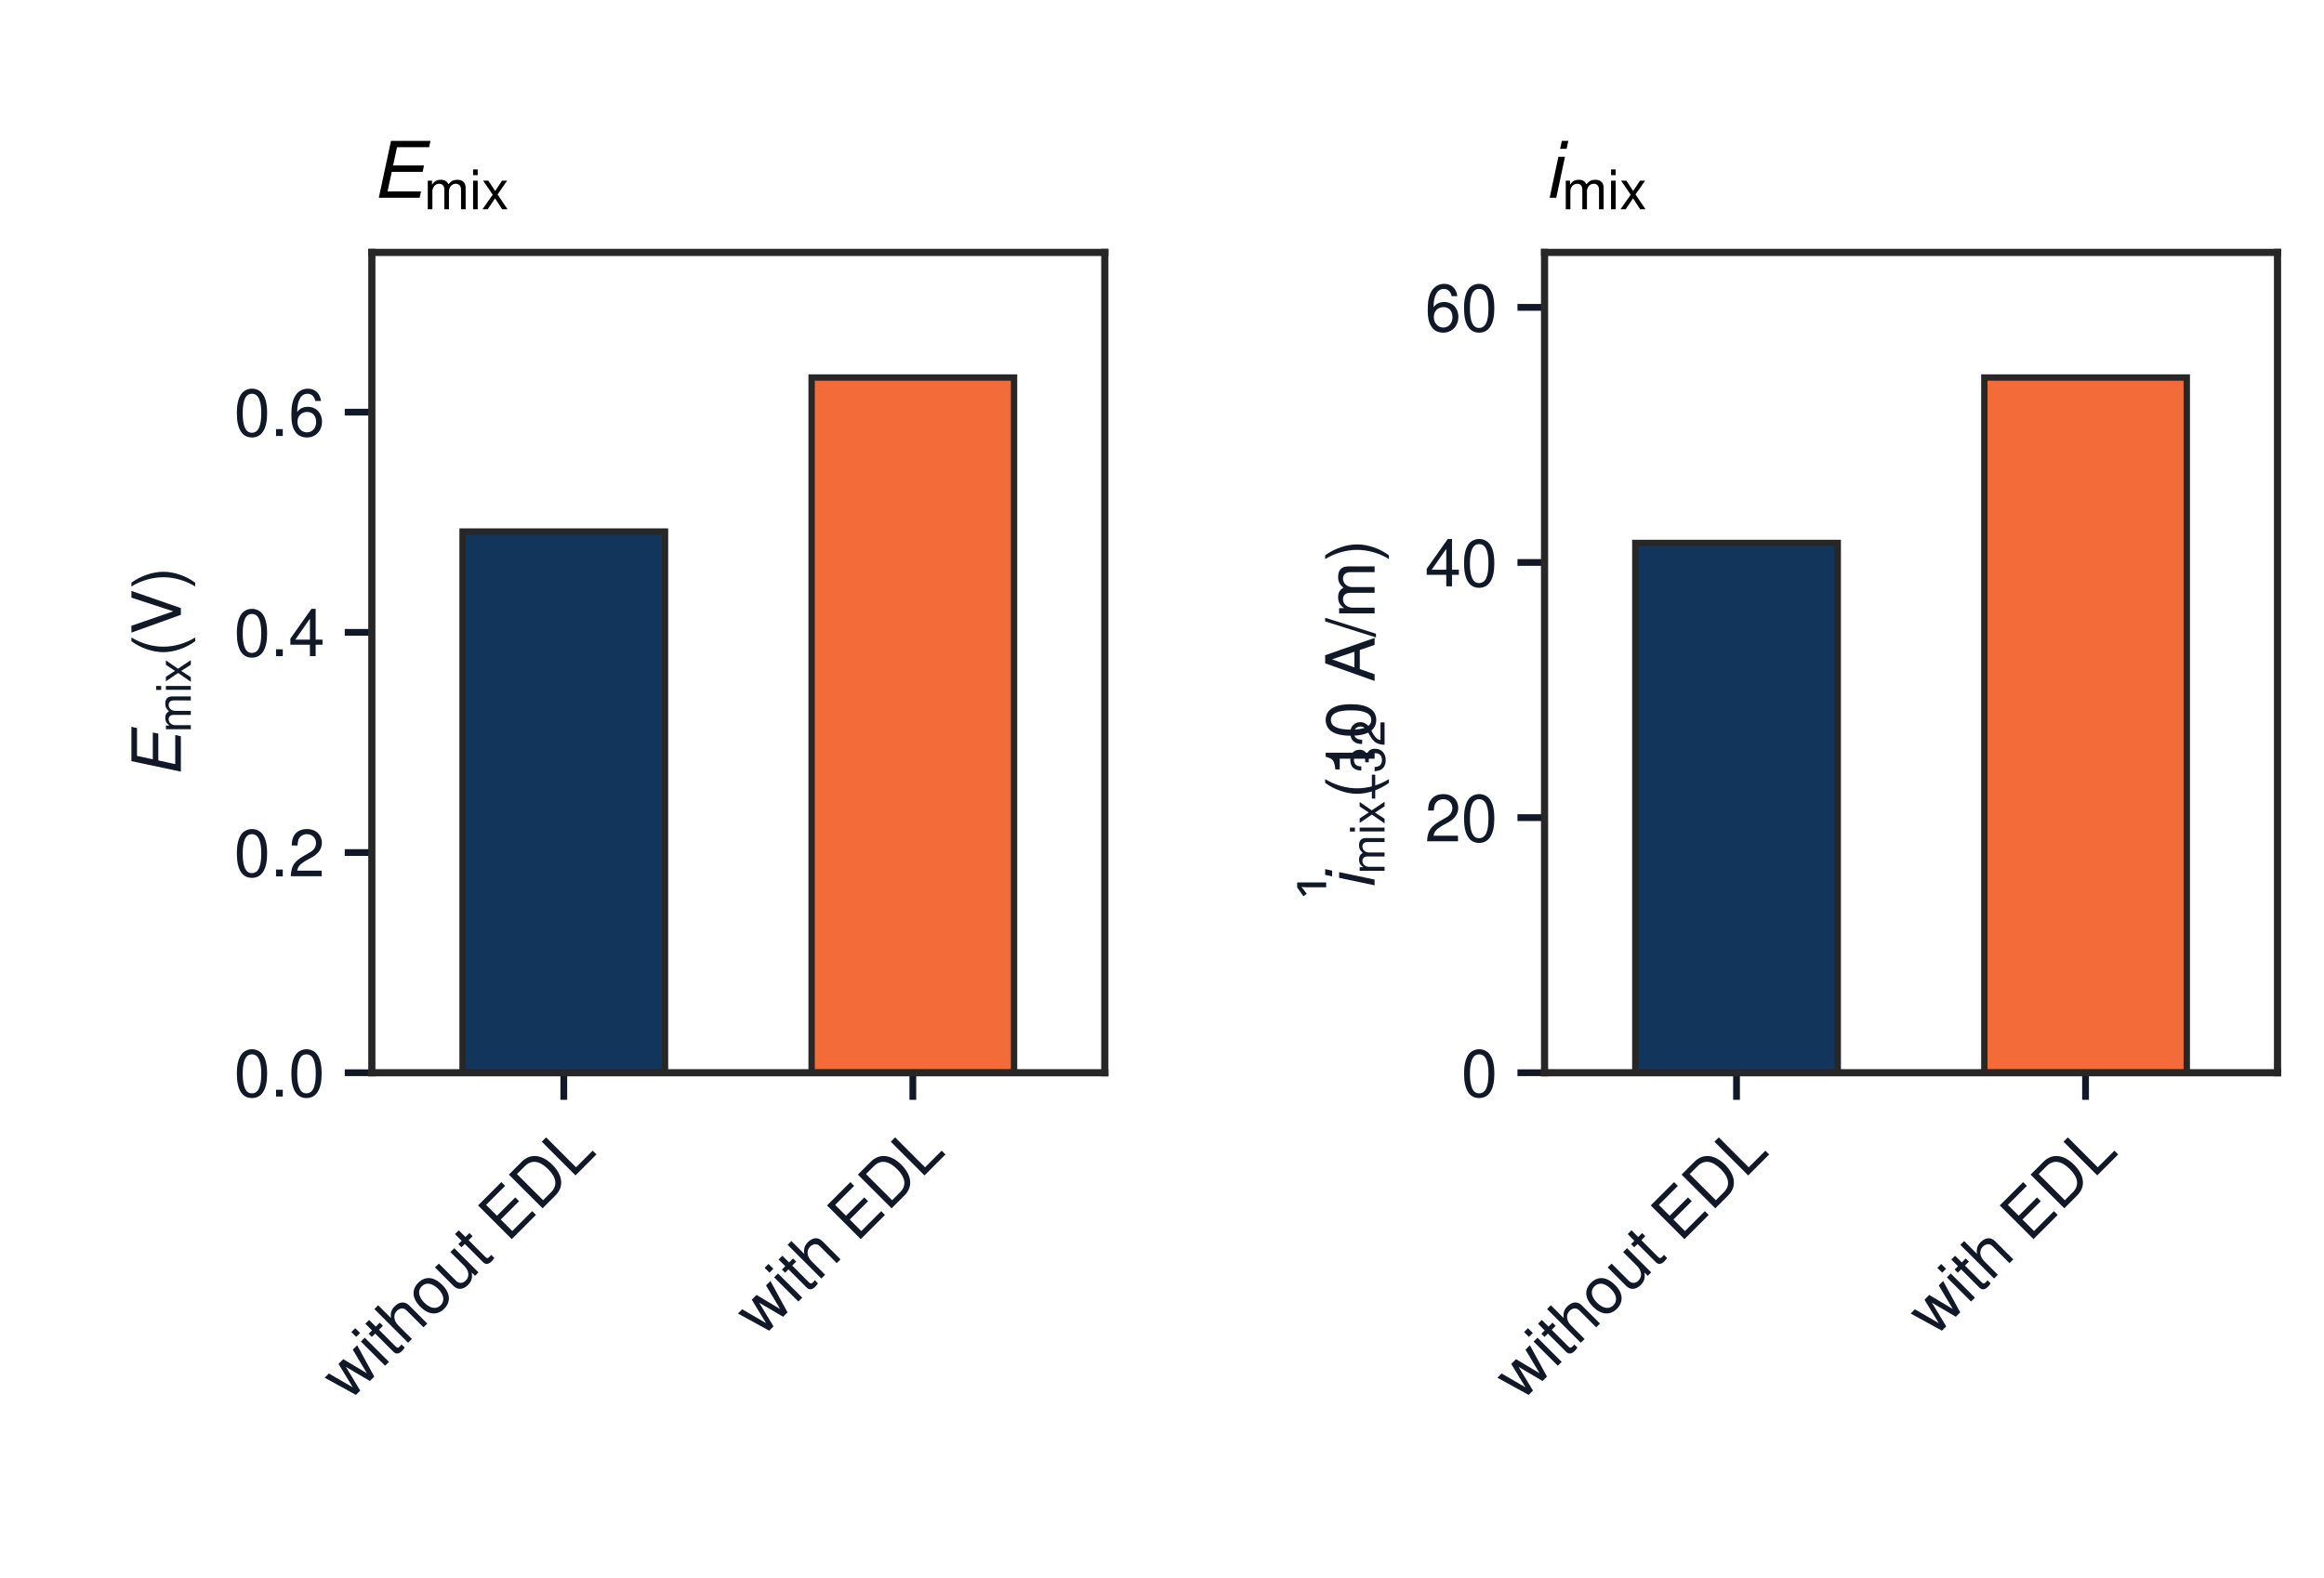
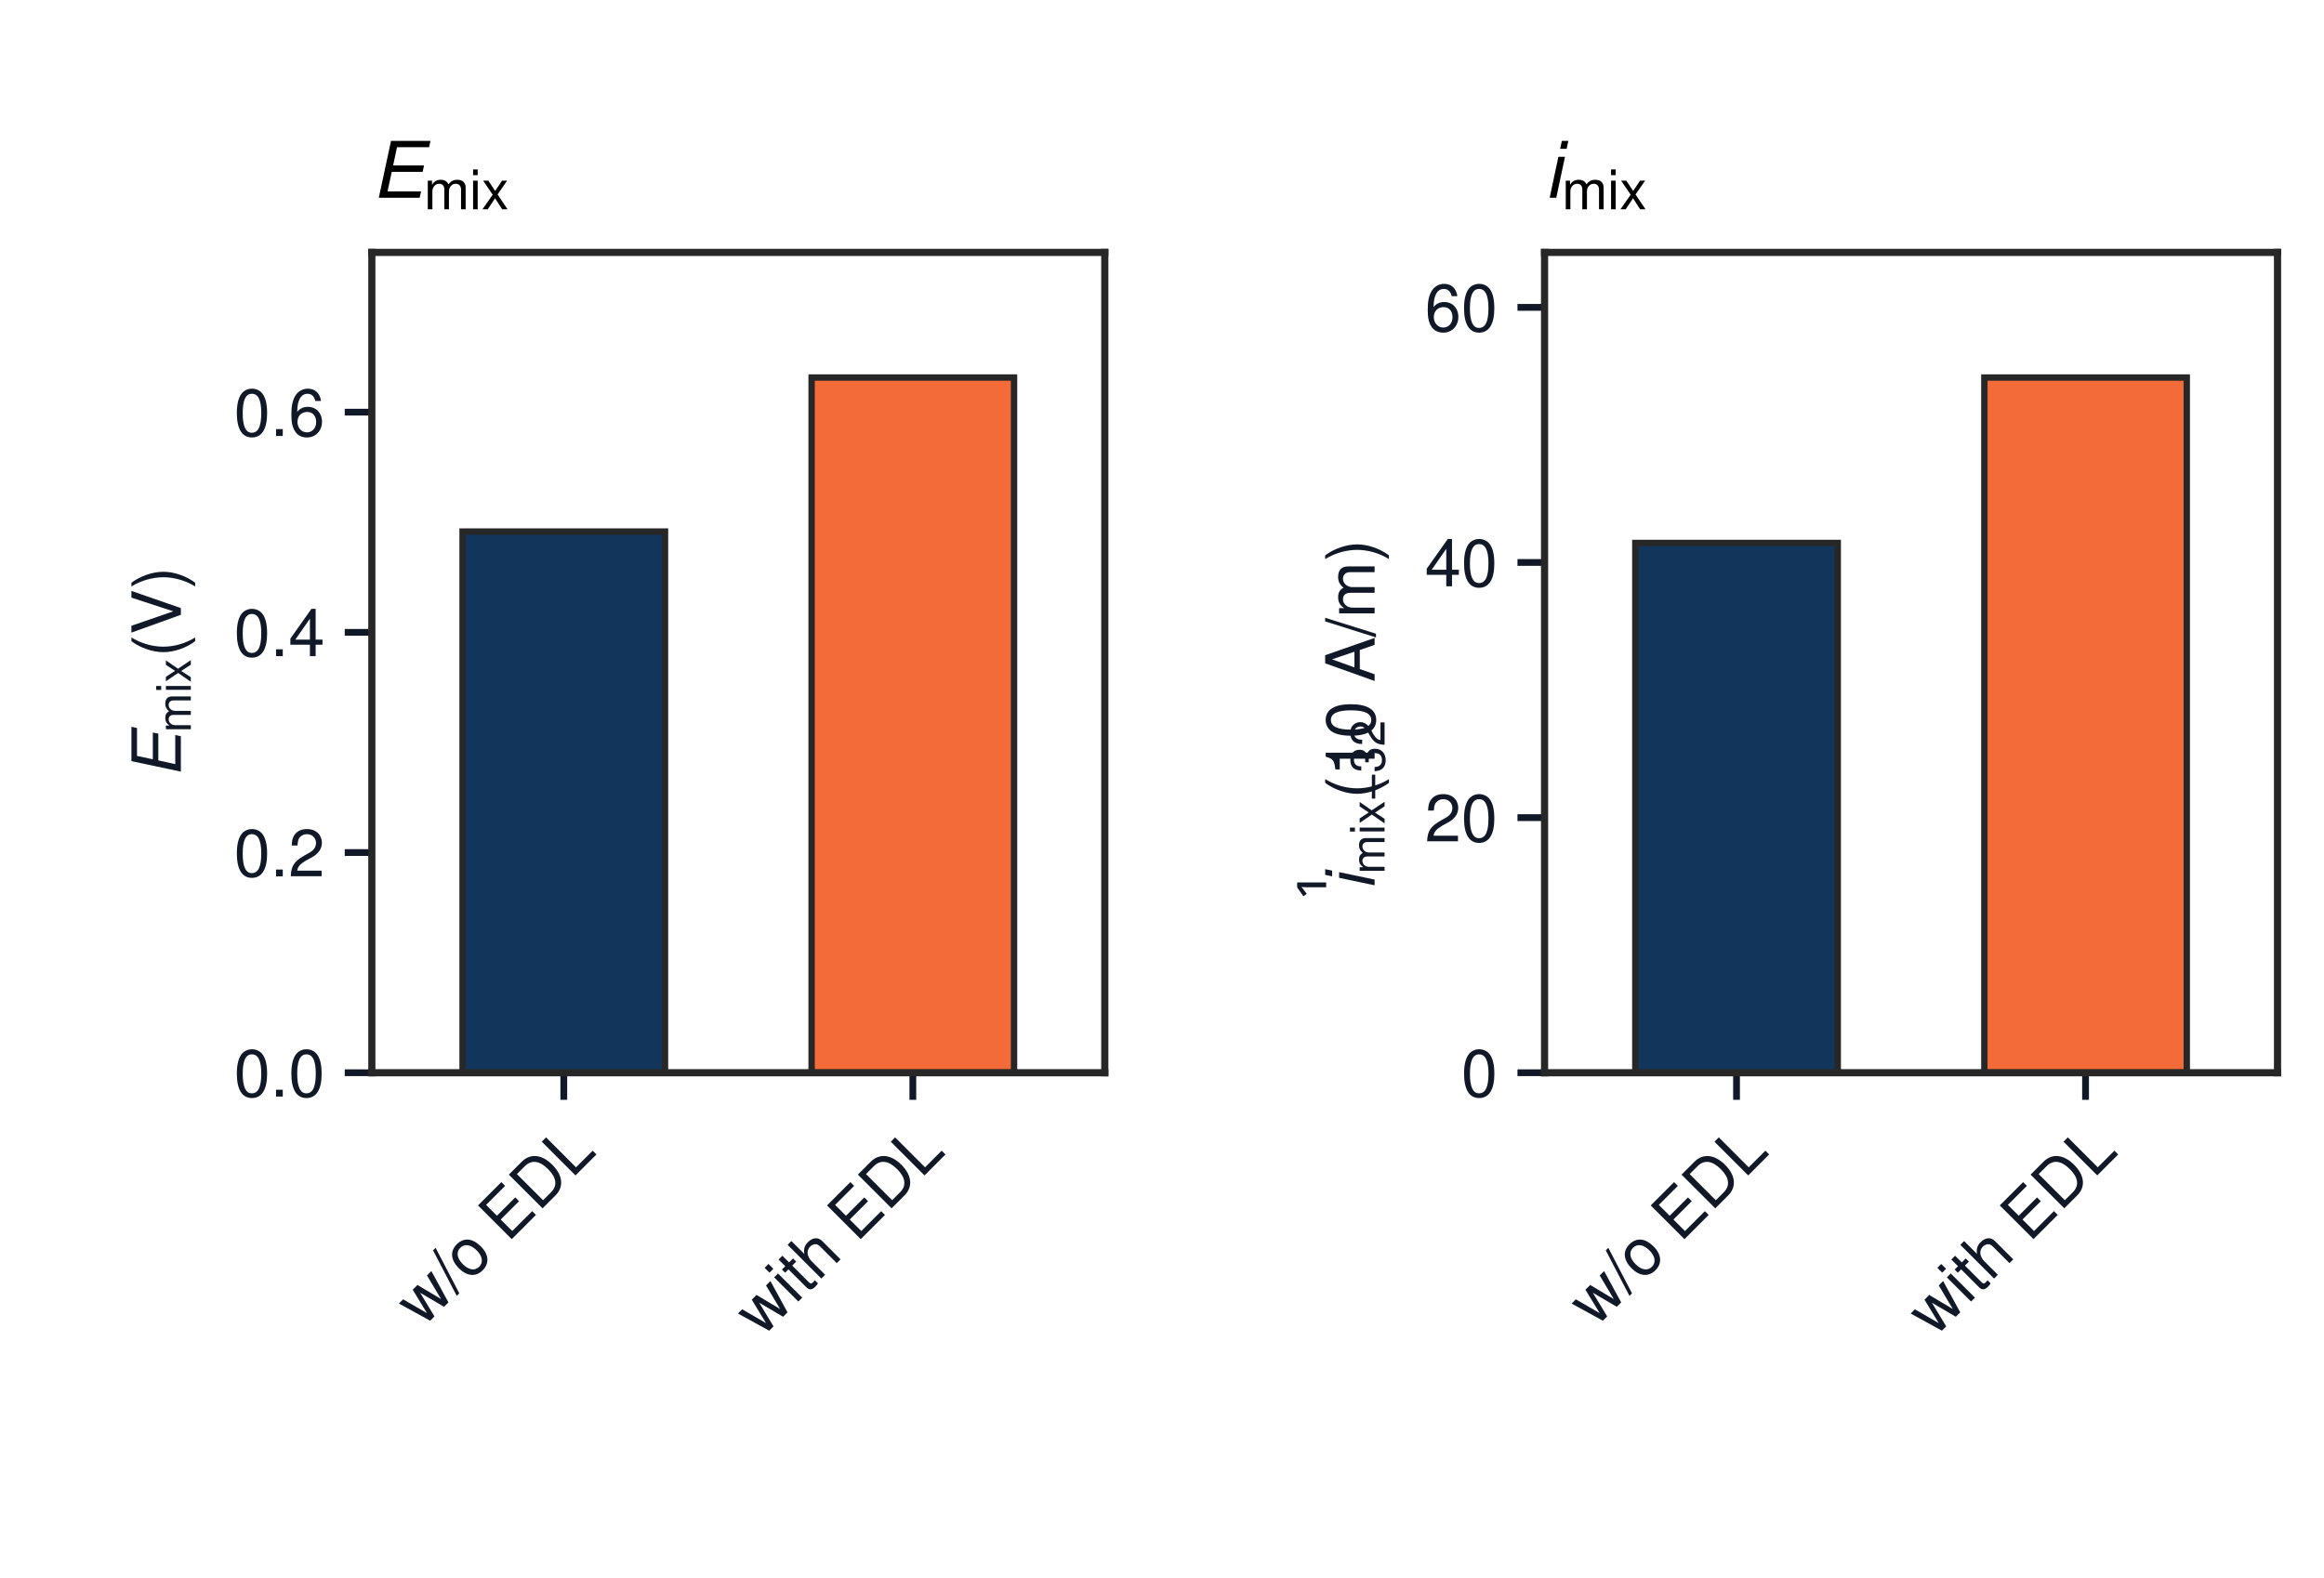
<svg xmlns="http://www.w3.org/2000/svg" xmlns:xlink="http://www.w3.org/1999/xlink" width="291.6pt" height="198pt" viewBox="0 0 291.6 198" version="1.1">
  <defs>
    <style type="text/css">*{stroke-linejoin: round; stroke-linecap: butt}</style>
  </defs>
  <g id="figure_1">
    <g id="patch_1">
      <path d="M 0 198  L 291.6 198  L 291.6 0  L 0 0  L 0 198  z " style="fill: none; opacity: 0" />
    </g>
    <g id="axes_1">
      <g id="patch_2">
        <path d="M 46.656 134.64  L 138.622 134.64  L 138.622 31.68  L 46.656 31.68  L 46.656 134.64  z " style="fill: none" />
      </g>
      <g id="matplotlib.axis_1">
        <g id="xtick_1">
          <g id="line2d_1">
            <defs>
-               <path id="m816e6c0db5" d="M 0 0  L 0 3.4  " style="stroke: #111827; stroke-width: 0.85" />
+               <path id="mc0f4829931" d="M 0 0  L 0 3.4  " style="stroke: #111827; stroke-width: 0.85" />
            </defs>
            <g>
-               <use xlink:href="#m816e6c0db5" x="70.742" y="134.64" style="fill: #111827; stroke: #111827; stroke-width: 0.85" />
+               <use xlink:href="#mc0f4829931" x="70.742" y="134.64" style="fill: #111827; stroke: #111827; stroke-width: 0.85" />
            </g>
          </g>
          <g id="text_1">
-             <text style="fill: #111827; font: 8.2px 'Helvetica', 'Nimbus Sans', 'Arial', 'DejaVu Sans', sans-serif; text-anchor: end" x="74.97" y="144.767" transform="rotate(-45 74.96968 144.7673)">without EDL</text>
+             <text style="fill: #111827; font: 8.2px 'Helvetica', 'Nimbus Sans', 'Arial', 'DejaVu Sans', sans-serif; text-anchor: end" x="74.97" y="144.767" transform="rotate(-45 74.96968 144.7673)">w/o EDL</text>
          </g>
        </g>
        <g id="xtick_2">
          <g id="line2d_2">
            <g>
-               <use xlink:href="#m816e6c0db5" x="114.536" y="134.64" style="fill: #111827; stroke: #111827; stroke-width: 0.85" />
+               <use xlink:href="#mc0f4829931" x="114.536" y="134.64" style="fill: #111827; stroke: #111827; stroke-width: 0.85" />
            </g>
          </g>
          <g id="text_2">
            <text style="fill: #111827; font: 8.2px 'Helvetica', 'Nimbus Sans', 'Arial', 'DejaVu Sans', sans-serif; text-anchor: end" x="118.763" y="144.767" transform="rotate(-45 118.7631 144.7673)">with EDL</text>
          </g>
        </g>
      </g>
      <g id="matplotlib.axis_2">
        <g id="ytick_1">
          <g id="line2d_3">
            <defs>
-               <path id="m7cc627e6d3" d="M 0 0  L -3.4 0  " style="stroke: #111827; stroke-width: 0.85" />
+               <path id="mafd6c4ceb9" d="M 0 0  L -3.4 0  " style="stroke: #111827; stroke-width: 0.85" />
            </defs>
            <g>
-               <use xlink:href="#m7cc627e6d3" x="46.656" y="134.64" style="fill: #111827; stroke: #111827; stroke-width: 0.85" />
+               <use xlink:href="#mafd6c4ceb9" x="46.656" y="134.64" style="fill: #111827; stroke: #111827; stroke-width: 0.85" />
            </g>
          </g>
          <g id="text_3">
            <text style="fill: #111827; font: 8.2px 'Helvetica', 'Nimbus Sans', 'Arial', 'DejaVu Sans', sans-serif; text-anchor: end" x="40.756" y="137.629" transform="rotate(-0 40.756 137.6292)">0.0</text>
          </g>
        </g>
        <g id="ytick_2">
          <g id="line2d_4">
            <g>
-               <use xlink:href="#m7cc627e6d3" x="46.656" y="107.003" style="fill: #111827; stroke: #111827; stroke-width: 0.85" />
+               <use xlink:href="#mafd6c4ceb9" x="46.656" y="107.003" style="fill: #111827; stroke: #111827; stroke-width: 0.85" />
            </g>
          </g>
          <g id="text_4">
            <text style="fill: #111827; font: 8.2px 'Helvetica', 'Nimbus Sans', 'Arial', 'DejaVu Sans', sans-serif; text-anchor: end" x="40.756" y="109.992" transform="rotate(-0 40.756 109.9924)">0.2</text>
          </g>
        </g>
        <g id="ytick_3">
          <g id="line2d_5">
            <g>
-               <use xlink:href="#m7cc627e6d3" x="46.656" y="79.367" style="fill: #111827; stroke: #111827; stroke-width: 0.85" />
+               <use xlink:href="#mafd6c4ceb9" x="46.656" y="79.367" style="fill: #111827; stroke: #111827; stroke-width: 0.85" />
            </g>
          </g>
          <g id="text_5">
            <text style="fill: #111827; font: 8.2px 'Helvetica', 'Nimbus Sans', 'Arial', 'DejaVu Sans', sans-serif; text-anchor: end" x="40.756" y="82.356" transform="rotate(-0 40.756 82.35573)">0.4</text>
          </g>
        </g>
        <g id="ytick_4">
          <g id="line2d_6">
            <g>
-               <use xlink:href="#m7cc627e6d3" x="46.656" y="51.73" style="fill: #111827; stroke: #111827; stroke-width: 0.85" />
+               <use xlink:href="#mafd6c4ceb9" x="46.656" y="51.73" style="fill: #111827; stroke: #111827; stroke-width: 0.85" />
            </g>
          </g>
          <g id="text_6">
            <text style="fill: #111827; font: 8.2px 'Helvetica', 'Nimbus Sans', 'Arial', 'DejaVu Sans', sans-serif; text-anchor: end" x="40.756" y="54.719" transform="rotate(-0 40.756 54.71901)">0.6</text>
          </g>
        </g>
        <g id="text_7">
          <g style="fill: #111827" transform="translate(23.48928 97.61) rotate(-90)">
            <text>
              <tspan style="font: italic 8.5px 'Nimbus Sans'" x="0" y="-0.797">E</tspan>
              <tspan style="font: 5.95px 'Nimbus Sans'" x="5.669 10.626 11.947" y="0.456">mix</tspan>
              <tspan style="font: 8.5px 'Nimbus Sans'" x="15.131 17.494 20.324 25.994" y="-0.797"> (V)</tspan>
            </text>
          </g>
        </g>
      </g>
      <g id="patch_3">
-         <path d="M 58.042 134.64  L 83.442 134.64  L 83.442 66.713  L 58.042 66.713  z " clip-path="url(#pe474ec1429)" style="fill: #12355b; stroke: #272727; stroke-width: 0.8; stroke-linejoin: miter" />
+         <path d="M 58.042 134.64  L 83.442 134.64  L 83.442 66.713  L 58.042 66.713  z " clip-path="url(#p2d0d5aaf6d)" style="fill: #12355b; stroke: #272727; stroke-width: 0.8; stroke-linejoin: miter" />
      </g>
      <g id="patch_4">
-         <path d="M 101.836 134.64  L 127.236 134.64  L 127.236 47.386  L 101.836 47.386  z " clip-path="url(#pe474ec1429)" style="fill: #f26b38; stroke: #272727; stroke-width: 0.8; stroke-linejoin: miter" />
+         <path d="M 101.836 134.64  L 127.236 134.64  L 127.236 47.386  L 101.836 47.386  z " clip-path="url(#p2d0d5aaf6d)" style="fill: #f26b38; stroke: #272727; stroke-width: 0.8; stroke-linejoin: miter" />
      </g>
      <g id="patch_5">
        <path d="M 46.656 134.64  L 46.656 31.68  " style="fill: none; stroke: #272727; stroke-width: 0.9; stroke-linejoin: miter; stroke-linecap: square" />
      </g>
      <g id="patch_6">
        <path d="M 138.622 134.64  L 138.622 31.68  " style="fill: none; stroke: #272727; stroke-width: 0.9; stroke-linejoin: miter; stroke-linecap: square" />
      </g>
      <g id="patch_7">
        <path d="M 46.656 134.64  L 138.622 134.64  " style="fill: none; stroke: #272727; stroke-width: 0.9; stroke-linejoin: miter; stroke-linecap: square" />
      </g>
      <g id="patch_8">
        <path d="M 46.656 31.68  L 138.622 31.68  " style="fill: none; stroke: #272727; stroke-width: 0.9; stroke-linejoin: miter; stroke-linecap: square" />
      </g>
      <g id="text_8">
        <g transform="translate(46.656 25.68)">
          <text>
            <tspan style="font: italic 9.8px 'Nimbus Sans'" x="0" y="-0.859">E</tspan>
            <tspan style="font: 6.86px 'Nimbus Sans'" x="6.535 12.247 13.77" y="0.585">mix</tspan>
          </text>
        </g>
      </g>
    </g>
    <g id="axes_2">
      <g id="patch_9">
        <path d="M 193.802 134.64  L 285.768 134.64  L 285.768 31.68  L 193.802 31.68  L 193.802 134.64  z " style="fill: none" />
      </g>
      <g id="matplotlib.axis_3">
        <g id="xtick_3">
          <g id="line2d_7">
            <g>
-               <use xlink:href="#m816e6c0db5" x="217.888" y="134.64" style="fill: #111827; stroke: #111827; stroke-width: 0.85" />
+               <use xlink:href="#mc0f4829931" x="217.888" y="134.64" style="fill: #111827; stroke: #111827; stroke-width: 0.85" />
            </g>
          </g>
          <g id="text_9">
-             <text style="fill: #111827; font: 8.2px 'Helvetica', 'Nimbus Sans', 'Arial', 'DejaVu Sans', sans-serif; text-anchor: end" x="222.116" y="144.767" transform="rotate(-45 222.1155 144.7673)">without EDL</text>
+             <text style="fill: #111827; font: 8.2px 'Helvetica', 'Nimbus Sans', 'Arial', 'DejaVu Sans', sans-serif; text-anchor: end" x="222.116" y="144.767" transform="rotate(-45 222.1155 144.7673)">w/o EDL</text>
          </g>
        </g>
        <g id="xtick_4">
          <g id="line2d_8">
            <g>
-               <use xlink:href="#m816e6c0db5" x="261.682" y="134.64" style="fill: #111827; stroke: #111827; stroke-width: 0.85" />
+               <use xlink:href="#mc0f4829931" x="261.682" y="134.64" style="fill: #111827; stroke: #111827; stroke-width: 0.85" />
            </g>
          </g>
          <g id="text_10">
            <text style="fill: #111827; font: 8.2px 'Helvetica', 'Nimbus Sans', 'Arial', 'DejaVu Sans', sans-serif; text-anchor: end" x="265.909" y="144.767" transform="rotate(-45 265.9089 144.7673)">with EDL</text>
          </g>
        </g>
      </g>
      <g id="matplotlib.axis_4">
        <g id="ytick_5">
          <g id="line2d_9">
            <g>
-               <use xlink:href="#m7cc627e6d3" x="193.802" y="134.64" style="fill: #111827; stroke: #111827; stroke-width: 0.85" />
+               <use xlink:href="#mafd6c4ceb9" x="193.802" y="134.64" style="fill: #111827; stroke: #111827; stroke-width: 0.85" />
            </g>
          </g>
          <g id="text_11">
            <text style="fill: #111827; font: 8.2px 'Helvetica', 'Nimbus Sans', 'Arial', 'DejaVu Sans', sans-serif; text-anchor: end" x="187.902" y="137.629" transform="rotate(-0 187.9018 137.6292)">0</text>
          </g>
        </g>
        <g id="ytick_6">
          <g id="line2d_10">
            <g>
-               <use xlink:href="#m7cc627e6d3" x="193.802" y="102.619" style="fill: #111827; stroke: #111827; stroke-width: 0.85" />
+               <use xlink:href="#mafd6c4ceb9" x="193.802" y="102.619" style="fill: #111827; stroke: #111827; stroke-width: 0.85" />
            </g>
          </g>
          <g id="text_12">
            <text style="fill: #111827; font: 8.2px 'Helvetica', 'Nimbus Sans', 'Arial', 'DejaVu Sans', sans-serif; text-anchor: end" x="187.902" y="105.608" transform="rotate(-0 187.9018 105.6078)">20</text>
          </g>
        </g>
        <g id="ytick_7">
          <g id="line2d_11">
            <g>
-               <use xlink:href="#m7cc627e6d3" x="193.802" y="70.597" style="fill: #111827; stroke: #111827; stroke-width: 0.85" />
+               <use xlink:href="#mafd6c4ceb9" x="193.802" y="70.597" style="fill: #111827; stroke: #111827; stroke-width: 0.85" />
            </g>
          </g>
          <g id="text_13">
            <text style="fill: #111827; font: 8.2px 'Helvetica', 'Nimbus Sans', 'Arial', 'DejaVu Sans', sans-serif; text-anchor: end" x="187.902" y="73.586" transform="rotate(-0 187.9018 73.58646)">40</text>
          </g>
        </g>
        <g id="ytick_8">
          <g id="line2d_12">
            <g>
-               <use xlink:href="#m7cc627e6d3" x="193.802" y="38.576" style="fill: #111827; stroke: #111827; stroke-width: 0.85" />
+               <use xlink:href="#mafd6c4ceb9" x="193.802" y="38.576" style="fill: #111827; stroke: #111827; stroke-width: 0.85" />
            </g>
          </g>
          <g id="text_14">
            <text style="fill: #111827; font: 8.2px 'Helvetica', 'Nimbus Sans', 'Arial', 'DejaVu Sans', sans-serif; text-anchor: end" x="187.902" y="41.565" transform="rotate(-0 187.9018 41.56512)">60</text>
          </g>
        </g>
        <g id="text_15">
          <g style="fill: #111827" transform="translate(172.9145 111.6775) rotate(-90)">
            <text>
              <tspan style="font: 8.5px 'cmr10'" x="-1.122" y="-2.984">¹</tspan>
              <tspan style="font: italic 8.5px 'Nimbus Sans'" x="0" y="-0.438">i</tspan>
              <tspan style="font: 5.95px 'Nimbus Sans'" x="1.96 6.916 8.237 26.14 29.614 50.68" y="0.815 0.815 0.815 -3.36 -3.36 -3.36">mix−32</tspan>
              <tspan style="font: 8.5px 'Nimbus Sans'" x="11.421 13.784 16.615 21.341 33.131 35.494 41.164 43.527 54.197" y="-0.438"> (10 A/m)</tspan>
            </text>
          </g>
        </g>
      </g>
      <g id="patch_10">
-         <path d="M 205.188 134.64  L 230.588 134.64  L 230.588 68.141  L 205.188 68.141  z " clip-path="url(#pab8114b5ce)" style="fill: #12355b; stroke: #272727; stroke-width: 0.8; stroke-linejoin: miter" />
+         <path d="M 205.188 134.64  L 230.588 134.64  L 230.588 68.141  L 205.188 68.141  z " clip-path="url(#pbd114c53d9)" style="fill: #12355b; stroke: #272727; stroke-width: 0.8; stroke-linejoin: miter" />
      </g>
      <g id="patch_11">
-         <path d="M 248.982 134.64  L 274.382 134.64  L 274.382 47.386  L 248.982 47.386  z " clip-path="url(#pab8114b5ce)" style="fill: #f26b38; stroke: #272727; stroke-width: 0.8; stroke-linejoin: miter" />
+         <path d="M 248.982 134.64  L 274.382 134.64  L 274.382 47.386  L 248.982 47.386  z " clip-path="url(#pbd114c53d9)" style="fill: #f26b38; stroke: #272727; stroke-width: 0.8; stroke-linejoin: miter" />
      </g>
      <g id="patch_12">
        <path d="M 193.802 134.64  L 193.802 31.68  " style="fill: none; stroke: #272727; stroke-width: 0.9; stroke-linejoin: miter; stroke-linecap: square" />
      </g>
      <g id="patch_13">
        <path d="M 285.768 134.64  L 285.768 31.68  " style="fill: none; stroke: #272727; stroke-width: 0.9; stroke-linejoin: miter; stroke-linecap: square" />
      </g>
      <g id="patch_14">
        <path d="M 193.802 134.64  L 285.768 134.64  " style="fill: none; stroke: #272727; stroke-width: 0.9; stroke-linejoin: miter; stroke-linecap: square" />
      </g>
      <g id="patch_15">
        <path d="M 193.802 31.68  L 285.768 31.68  " style="fill: none; stroke: #272727; stroke-width: 0.9; stroke-linejoin: miter; stroke-linecap: square" />
      </g>
      <g id="text_16">
        <g transform="translate(193.8018 25.68)">
          <text>
            <tspan style="font: italic 9.8px 'Nimbus Sans'" x="0" y="-0.859">i</tspan>
            <tspan style="font: 6.86px 'Nimbus Sans'" x="2.175 7.887 9.41" y="0.585">mix</tspan>
          </text>
        </g>
      </g>
    </g>
  </g>
  <defs>
-     <clipPath id="pe474ec1429">
+     <clipPath id="p2d0d5aaf6d">
      <rect x="46.656" y="31.68" width="91.966" height="102.96" />
    </clipPath>
-     <clipPath id="pab8114b5ce">
+     <clipPath id="pbd114c53d9">
      <rect x="193.802" y="31.68" width="91.966" height="102.96" />
    </clipPath>
  </defs>
</svg>
